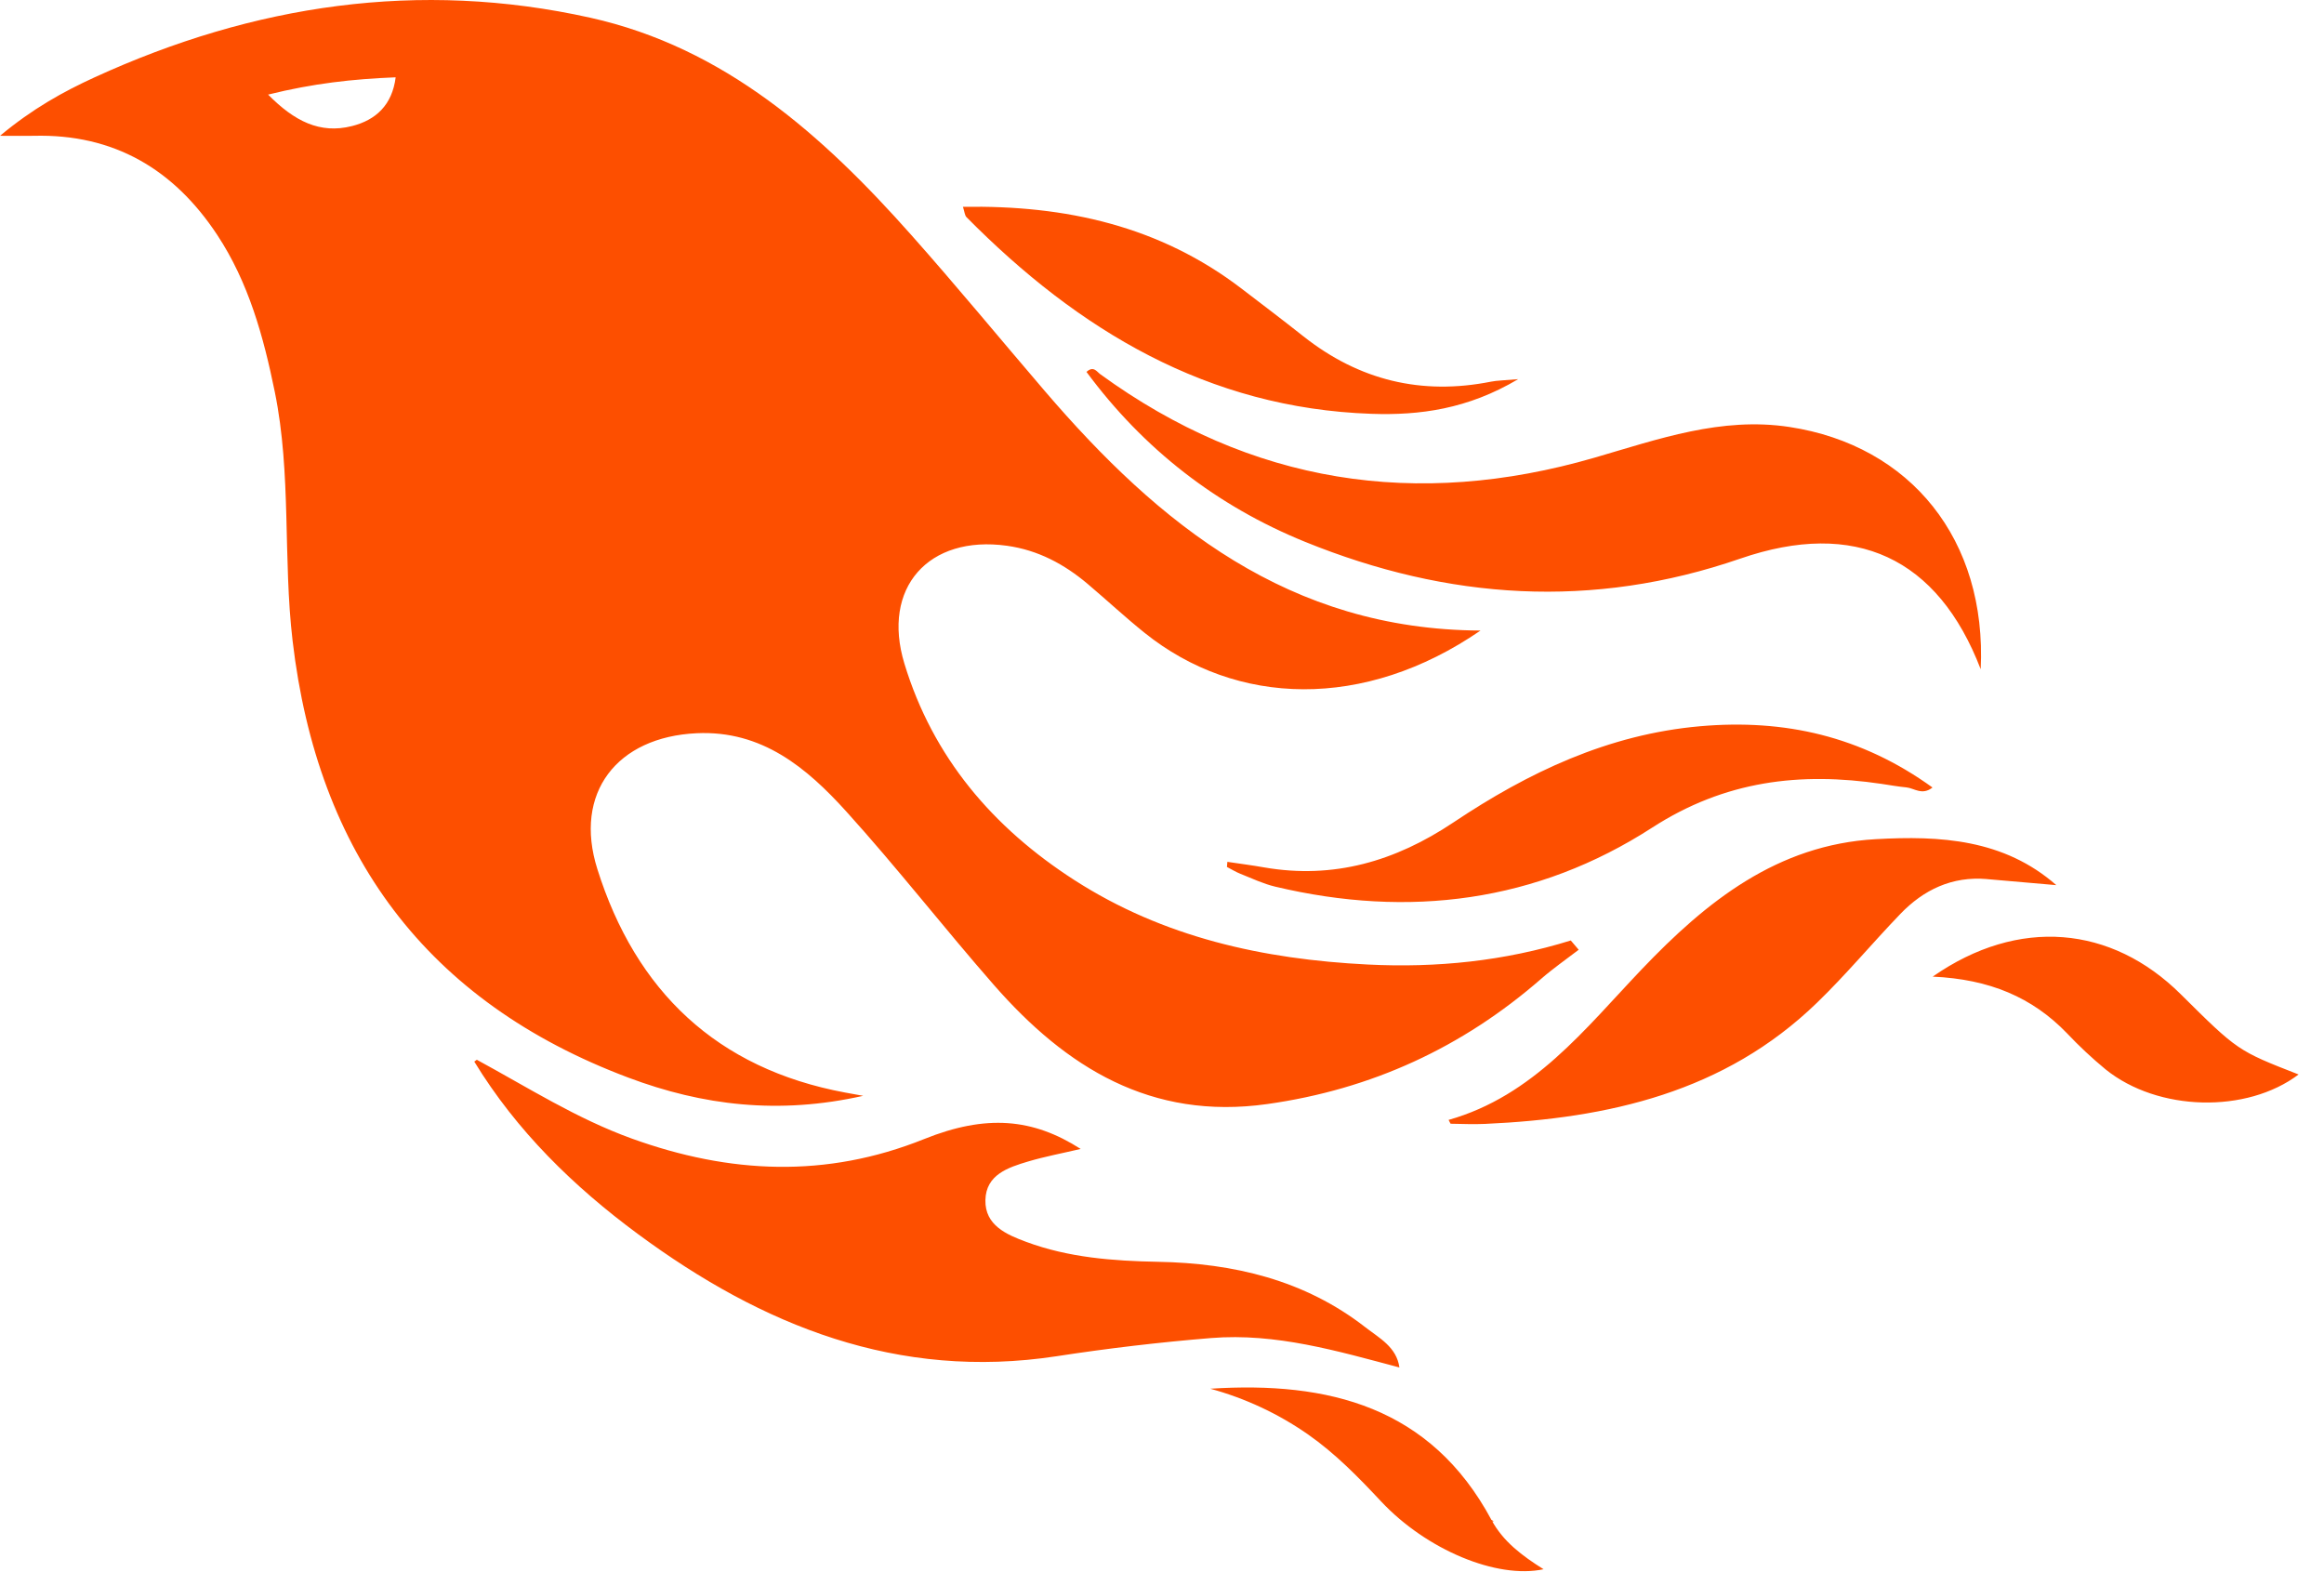
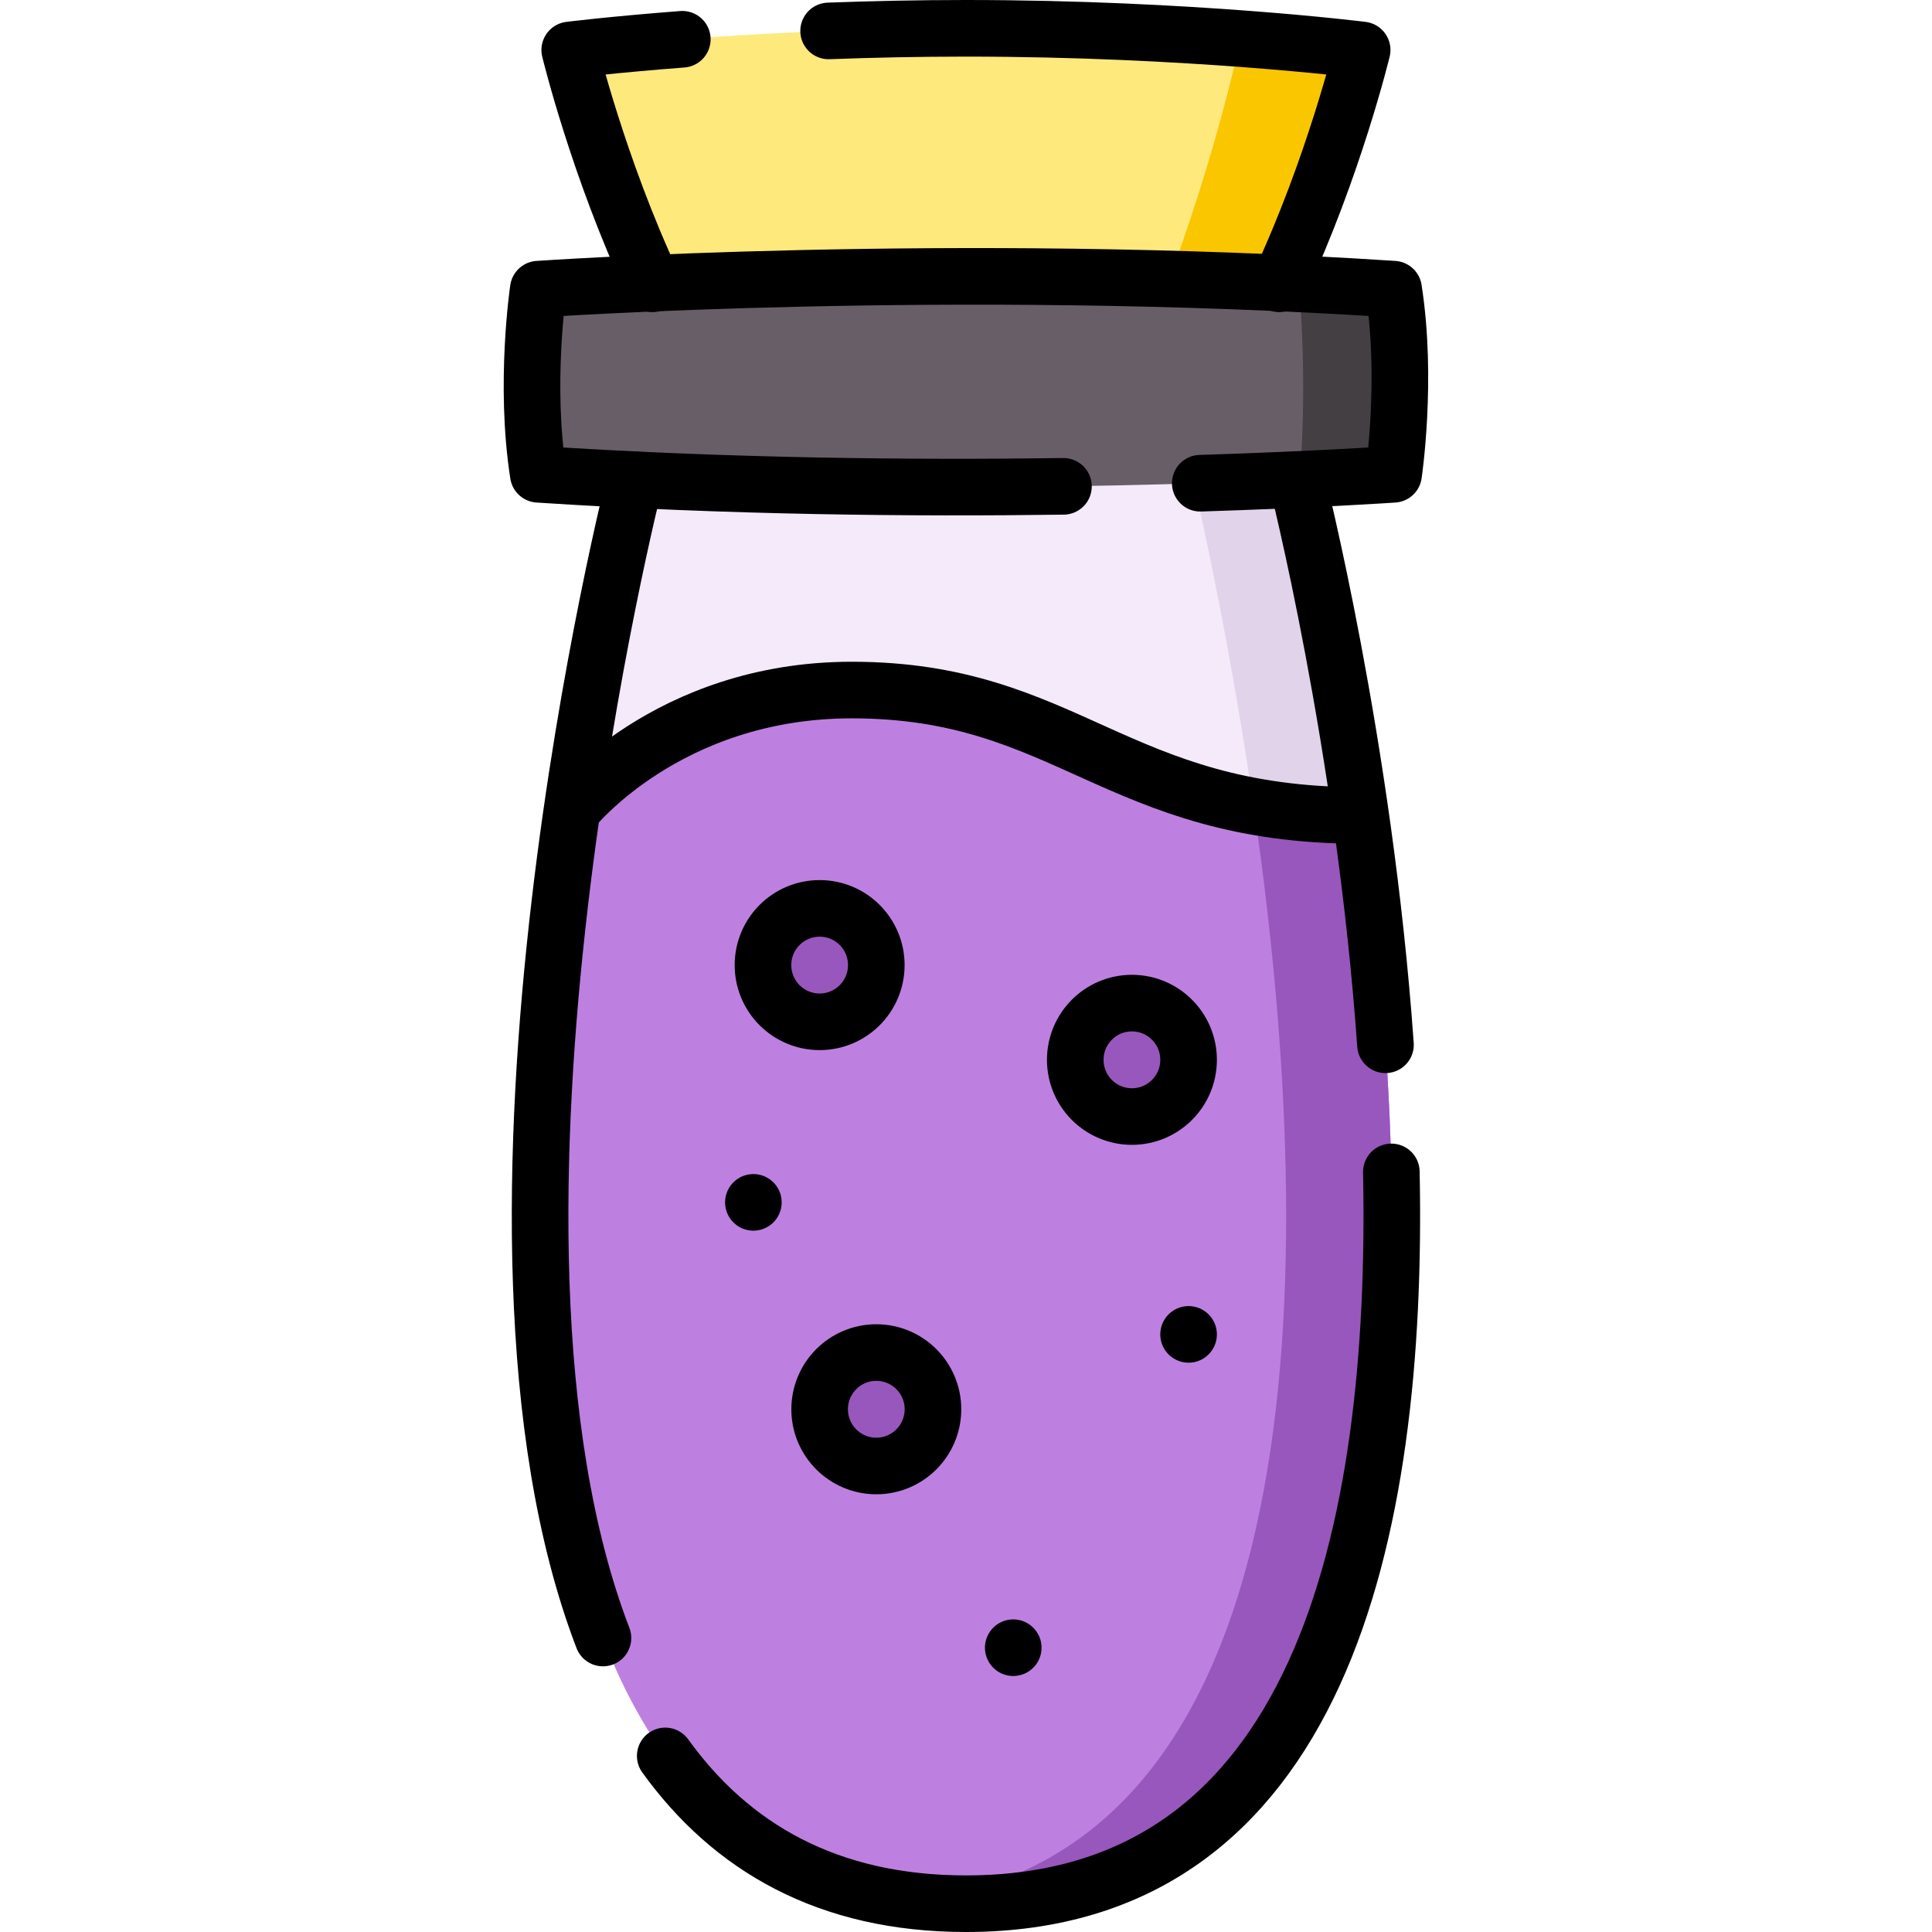
- <svg xmlns="http://www.w3.org/2000/svg" viewBox="0 0 71 48" fill="currentColor" aria-hidden="true">
-   <path d="m26.371 33.477-.552-.1c-3.92-.729-6.397-3.1-7.57-6.829-.733-2.324.597-4.035 3.035-4.148 1.995-.092 3.362 1.055 4.57 2.39 1.557 1.72 2.984 3.558 4.514 5.305 2.202 2.515 4.797 4.134 8.347 3.634 3.183-.448 5.958-1.725 8.371-3.828.363-.316.761-.592 1.144-.886l-.241-.284c-2.027.63-4.093.841-6.205.735-3.195-.16-6.24-.828-8.964-2.582-2.486-1.601-4.319-3.746-5.19-6.611-.704-2.315.736-3.934 3.135-3.6.948.133 1.746.56 2.463 1.165.583.493 1.143 1.015 1.738 1.493 2.8 2.25 6.712 2.375 10.265-.068-5.842-.026-9.817-3.24-13.308-7.313-1.366-1.594-2.7-3.216-4.095-4.785-2.698-3.036-5.692-5.71-9.79-6.623C12.8-.623 7.745.14 2.893 2.361 1.926 2.804.997 3.319 0 4.149c.494 0 .763.006 1.032 0 2.446-.064 4.28 1.023 5.602 3.024.962 1.457 1.415 3.104 1.761 4.798.513 2.515.247 5.078.544 7.605.761 6.494 4.08 11.026 10.26 13.346 2.267.852 4.591 1.135 7.172.555ZM10.751 3.852c-.976.246-1.756-.148-2.56-.962 1.377-.343 2.592-.476 3.897-.528-.107.848-.607 1.306-1.336 1.49Zm32.002 37.924c-.085-.626-.62-.901-1.04-1.228-1.857-1.446-4.03-1.958-6.333-2-1.375-.026-2.735-.128-4.031-.61-.595-.22-1.26-.505-1.244-1.272.015-.78.693-1 1.31-1.184.505-.15 1.026-.247 1.6-.382-1.46-.936-2.886-1.065-4.787-.3-2.993 1.202-5.943 1.06-8.926-.017-1.684-.608-3.179-1.563-4.735-2.408l-.077.057c1.29 2.115 3.034 3.817 5.004 5.271 3.793 2.8 7.936 4.471 12.784 3.73A66.714 66.714 0 0 1 37 40.877c1.98-.16 3.866.398 5.753.899Zm-9.14-30.345c-.105-.076-.206-.266-.42-.069 1.745 2.36 3.985 4.098 6.683 5.193 4.354 1.767 8.773 2.07 13.293.51 3.51-1.21 6.033-.028 7.343 3.38.19-3.955-2.137-6.837-5.843-7.401-2.084-.318-4.01.373-5.962.94-5.434 1.575-10.485.798-15.094-2.553Zm27.085 15.425c.708.059 1.416.123 2.124.185-1.6-1.405-3.55-1.517-5.523-1.404-3.003.17-5.167 1.903-7.14 3.972-1.739 1.824-3.31 3.87-5.903 4.604.043.078.054.117.066.117.35.005.699.021 1.047.005 3.768-.17 7.317-.965 10.14-3.7.89-.86 1.685-1.817 2.544-2.71.716-.746 1.584-1.159 2.645-1.07Zm-8.753-4.67c-2.812.246-5.254 1.409-7.548 2.943-1.766 1.18-3.654 1.738-5.776 1.37-.374-.066-.75-.114-1.124-.17l-.013.156c.135.07.265.151.405.207.354.14.702.308 1.07.395 4.083.971 7.992.474 11.516-1.803 2.221-1.435 4.521-1.707 7.013-1.336.252.038.503.083.756.107.234.022.479.255.795.003-2.179-1.574-4.526-2.096-7.094-1.872Zm-10.049-9.544c1.475.051 2.943-.142 4.486-1.059-.452.04-.643.04-.827.076-2.126.424-4.033-.04-5.733-1.383-.623-.493-1.257-.974-1.889-1.457-2.503-1.914-5.374-2.555-8.514-2.5.05.154.054.26.108.315 3.417 3.455 7.371 5.836 12.369 6.008Zm24.727 17.731c-2.114-2.097-4.952-2.367-7.578-.537 1.738.078 3.043.632 4.101 1.728a13 13 0 0 0 1.182 1.106c1.6 1.29 4.311 1.352 5.896.155-1.861-.726-1.861-.726-3.601-2.452Zm-21.058 16.06c-1.858-3.46-4.981-4.24-8.59-4.008a9.667 9.667 0 0 1 2.977 1.39c.84.586 1.547 1.311 2.243 2.055 1.38 1.473 3.534 2.376 4.962 2.07-.656-.412-1.238-.848-1.592-1.507Zl-.006.006-.036-.004.021.018.012.053Za.127.127 0 0 0 .015.043c.005.008.038 0 .058-.002Zl-.008.01.005.026.024.014Z" fill="#FD4F00" />
+ <svg xmlns="http://www.w3.org/2000/svg" version="1.1" id="svg7653" xml:space="preserve" width="682.667" height="682.667" viewBox="0 0 682.667 682.667">
+   <defs id="defs7657">
+     <clipPath clipPathUnits="userSpaceOnUse" id="clipPath7667">
+       <path d="M 0,512 H 512 V 0 H 0 Z" id="path7665" />
+     </clipPath>
+     <clipPath clipPathUnits="userSpaceOnUse" id="clipPath7683">
+       <path d="M 0,512 H 512 V 0 H 0 Z" id="path7681" />
+     </clipPath>
+     <clipPath clipPathUnits="userSpaceOnUse" id="clipPath7787">
+       <path d="M 0,512 H 512 V 0 H 0 Z" id="path7785" />
+     </clipPath>
+     <clipPath clipPathUnits="userSpaceOnUse" id="clipPath7799">
+       <path d="M 0,512 H 512 V 0 H 0 Z" id="path7797" />
+     </clipPath>
+   </defs>
+   <g id="g7659" transform="matrix(1.333333,0,0,-1.333333,0,682.6667)">
+     <g id="g7661">
+       <g id="g7663" clip-path="url(#clipPath7667)">
+         <g id="g7669" transform="translate(-51,25.3203)">
+           <path d="m 0,0 c 0,0 -9.72,-3.23 -33.16,-6.99 -1.11,-0.18 -2.25,-0.361 -3.42,-0.54 -25.93,-3.991 -67.11,-8.45 -128.15,-10.29 -33.65,86.28 155.42,257.66 -44.98,393.9 l 2.18,9.96 0.14,0.62 c 22.02,56.93 85.59,77.58 105.76,82.81 3.94,1.02 6.22,1.45 6.22,1.45 l 6.03,0.41 c 0,0 -39.41,-14.79 -43.67,-75.53 C 66.47,395.8 -100.39,0 0,0" style="fill:#fd3581;fill-opacity:1;fill-rule:nonzero;stroke:none" id="path7671" />
+         </g>
+         <g id="g7673" transform="translate(-51,25.3203)">
+           <path d="m 0,0 c 0,0 -9.72,-3.23 -33.16,-6.99 -76.01,30.41 69.35,396.79 -121.89,396.79 2.84,40.46 33.36,66.67 53.42,79.67 3.94,1.02 6.22,1.45 6.22,1.45 l 6.03,0.41 c 0,0 -39.41,-14.79 -43.67,-75.53 C 66.47,395.8 -100.39,0 0,0" style="fill:#c3186c;fill-opacity:1;fill-rule:nonzero;stroke:none" id="path7675" />
+         </g>
+       </g>
+     </g>
+     <g id="g7677">
+       <g id="g7679" clip-path="url(#clipPath7683)">
+         <g id="g7685" transform="translate(255.9902,7.5)">
+           <path d="m 0,0 c -4.86,0 -9.53,0.26 -14,0.77 -111.96,12.839 -105.87,181.83 -90.41,289.02 7.31,50.69 16.71,87.57 16.71,87.57 H 87.689 c 0,0 9.581,-37.549 16.911,-88.97 C 120.52,176.82 125.899,0 0,0" style="fill:#f4eafa;fill-opacity:1;fill-rule:nonzero;stroke:none" id="path7687" />
+         </g>
+         <g id="g7689" transform="translate(255.9902,7.5)">
+           <path d="M 0,0 C -4.86,0 -9.53,0.26 -14,0.77 97.47,13.561 91.91,181.13 76.6,288.39 70.24,333.03 62.18,368.72 60.17,377.36 h 27.519 c 0,0 9.581,-37.549 16.911,-88.97 C 120.52,176.82 125.899,0 0,0" style="fill:#e1d3ea;fill-opacity:1;fill-rule:nonzero;stroke:none" id="path7691" />
+         </g>
+         <g id="g7693" transform="translate(369.3203,386.3105)">
+           <path d="m 0,0 c 0,0 -9.11,-0.631 -24.87,-1.351 -38.96,-1.78 -118.59,-4.08 -201.8,1.351 -3.75,23.979 0,49.06 0,49.06 0,0 94.55,6.569 201.539,1.419 C -16.82,50.079 -8.431,49.609 0,49.06 3.75,25.079 0,0 0,0" style="fill:#685e68;fill-opacity:1;fill-rule:nonzero;stroke:none" id="path7695" />
+         </g>
+         <g id="g7697" transform="translate(369.3203,386.3105)">
+           <path d="m 0,0 c 0,0 -9.11,-0.631 -24.87,-1.351 1.78,23.68 0.53,43.161 -0.261,51.83 C -16.82,50.079 -8.431,49.609 0,49.06 3.75,25.079 0,0 0,0" style="fill:#433f43;fill-opacity:1;fill-rule:nonzero;stroke:none" id="path7699" />
+         </g>
+         <g id="g7701" transform="translate(360.9902,498.7598)">
+           <path d="M 0,0 C 0,0 -7.49,-30.99 -21.971,-61.97 H -188.04 C -202.521,-30.99 -210,0 -210,0 c 0,0 45.7,5.74 105,5.74 28.649,0 54.109,-1.34 72.79,-2.73 C -12.21,1.53 0,0 0,0" style="fill:#fee97d;fill-opacity:1;fill-rule:nonzero;stroke:none" id="path7703" />
+         </g>
+         <g id="g7705" transform="translate(360.9902,498.7598)">
+           <path d="M 0,0 C 0,0 -7.49,-30.99 -21.971,-61.97 H -51.58 C -39.9,-30.59 -33.96,-5.12 -32.21,3.01 -12.21,1.53 0,0 0,0" style="fill:#fac600;fill-opacity:1;fill-rule:nonzero;stroke:none" id="path7707" />
+         </g>
+         <g id="g7709" transform="translate(255.9902,7.5)">
+           <path d="m 0,0 c -4.86,0 -9.53,0.26 -14,0.77 -111.96,12.839 -105.87,181.83 -90.41,289.02 0,0 25.12,31.84 74.16,31.84 47.68,0 64.47,-23.17 106.5,-30.81 8.32,-1.52 17.62,-2.43 28.35,-2.43 C 120.52,176.82 125.899,0 0,0" style="fill:#bd80e1;fill-opacity:1;fill-rule:nonzero;stroke:none" id="path7711" />
+         </g>
+         <g id="g7713" transform="translate(255.9902,7.5)">
+           <path d="m 0,0 c -4.86,0 -9.53,0.26 -14,0.77 111.47,12.791 105.91,180.36 90.6,287.62 -0.121,0.81 -0.23,1.62 -0.35,2.43 8.32,-1.52 17.62,-2.43 28.35,-2.43 C 120.52,176.82 125.899,0 0,0" style="fill:#9857bd;fill-opacity:1;fill-rule:nonzero;stroke:none" id="path7715" />
+         </g>
+         <g id="g7717" transform="translate(232.229,256.2402)">
+           <path d="m 0,0 c 0,-8.302 -6.723,-15.031 -15.016,-15.031 -8.293,0 -15.016,6.729 -15.016,15.031 0,8.302 6.723,15.031 15.016,15.031 C -6.723,15.031 0,8.302 0,0" style="fill:#9857bd;fill-opacity:1;fill-rule:nonzero;stroke:none" id="path7719" />
+         </g>
+         <g id="g7721" transform="translate(314.9873,231.1348)">
+           <path d="m 0,0 c 0,-8.302 -6.723,-15.031 -15.016,-15.031 -8.293,0 -15.015,6.729 -15.015,15.031 0,8.302 6.722,15.031 15.015,15.031 C -6.723,15.031 0,8.302 0,0" style="fill:#9857bd;fill-opacity:1;fill-rule:nonzero;stroke:none" id="path7723" />
+         </g>
+         <g id="g7725" transform="translate(247.2446,138.5293)">
+           <path d="m 0,0 c 0,-8.302 -6.723,-15.031 -15.016,-15.031 -8.293,0 -15.015,6.729 -15.015,15.031 0,8.302 6.722,15.031 15.015,15.031 C -6.723,15.031 0,8.302 0,0" style="fill:#9857bd;fill-opacity:1;fill-rule:nonzero;stroke:none" id="path7727" />
+         </g>
+         <g id="g7729" transform="translate(281.8291,383.1162)">
+           <path d="m 0,0 c -39.56,-0.554 -88.711,-0.104 -139.175,3.191 -3.754,23.982 0,49.062 0,49.062 0,0 109.812,7.63 226.663,0 3.754,-23.982 0,-49.062 0,-49.062 0,0 -19.676,-1.367 -51.233,-2.366" style="fill:none;stroke:#000000;stroke-width:15;stroke-linecap:round;stroke-linejoin:round;stroke-miterlimit:10;stroke-dasharray:none;stroke-opacity:1" id="path7731" />
+         </g>
+         <g id="g7733" transform="translate(180.8218,501.5947)">
+           <path d="m 0,0 c -18.583,-1.425 -29.836,-2.839 -29.836,-2.839 0,0 7.485,-30.983 21.967,-61.967" style="fill:none;stroke:#000000;stroke-width:15;stroke-linecap:round;stroke-linejoin:round;stroke-miterlimit:10;stroke-dasharray:none;stroke-opacity:1" id="path7735" />
+         </g>
+         <g id="g7737" transform="translate(339.0186,436.7891)">
+           <path d="m 0,0 c 14.482,30.983 21.967,61.967 21.967,61.967 0,0 -45.709,5.744 -105,5.744 -12.883,0 -25.124,-0.272 -36.395,-0.695" style="fill:none;stroke:#000000;stroke-width:15;stroke-linecap:round;stroke-linejoin:round;stroke-miterlimit:10;stroke-dasharray:none;stroke-opacity:1" id="path7739" />
+         </g>
+         <g id="g7741" transform="translate(159.791,77.9072)">
+           <path d="M 0,0 C -41.932,109.196 8.5,306.958 8.5,306.958" style="fill:none;stroke:#000000;stroke-width:15;stroke-linecap:round;stroke-linejoin:round;stroke-miterlimit:10;stroke-dasharray:none;stroke-opacity:1" id="path7743" />
+         </g>
+         <g id="g7745" transform="translate(368.7227,201.4336)">
+           <path d="m 0,0 c 1.939,-96.059 -19.067,-193.934 -112.737,-193.934 -36.745,0 -62.308,15.062 -79.691,39.167" style="fill:none;stroke:#000000;stroke-width:15;stroke-linecap:round;stroke-linejoin:round;stroke-miterlimit:10;stroke-dasharray:none;stroke-opacity:1" id="path7747" />
+         </g>
+         <g id="g7749" transform="translate(343.6807,384.8652)">
+           <path d="M 0,0 C 0,0 17.856,-70.025 23.484,-149.746" style="fill:none;stroke:#000000;stroke-width:15;stroke-linecap:round;stroke-linejoin:round;stroke-miterlimit:10;stroke-dasharray:none;stroke-opacity:1" id="path7751" />
+         </g>
+         <g id="g7753" transform="translate(151.5767,297.2871)">
+           <path d="m 0,0 c 0,0 25.119,31.843 74.162,31.843 57.108,0 69.913,-33.237 134.854,-33.237" style="fill:none;stroke:#000000;stroke-width:15;stroke-linecap:butt;stroke-linejoin:round;stroke-miterlimit:10;stroke-dasharray:none;stroke-opacity:1" id="path7755" />
+         </g>
+         <g id="g7757" transform="translate(232.229,256.2402)">
+           <path d="m 0,0 c 0,-8.302 -6.723,-15.031 -15.016,-15.031 -8.293,0 -15.016,6.729 -15.016,15.031 0,8.302 6.723,15.031 15.016,15.031 C -6.723,15.031 0,8.302 0,0 Z" style="fill:none;stroke:#000000;stroke-width:15;stroke-linecap:butt;stroke-linejoin:round;stroke-miterlimit:10;stroke-dasharray:none;stroke-opacity:1" id="path7759" />
+         </g>
+         <g id="g7761" transform="translate(314.9873,231.1348)">
+           <path d="m 0,0 c 0,-8.302 -6.723,-15.031 -15.016,-15.031 -8.293,0 -15.015,6.729 -15.015,15.031 0,8.302 6.722,15.031 15.015,15.031 C -6.723,15.031 0,8.302 0,0 Z" style="fill:none;stroke:#000000;stroke-width:15;stroke-linecap:butt;stroke-linejoin:round;stroke-miterlimit:10;stroke-dasharray:none;stroke-opacity:1" id="path7763" />
+         </g>
+         <g id="g7765" transform="translate(247.2446,138.5293)">
+           <path d="m 0,0 c 0,-8.302 -6.723,-15.031 -15.016,-15.031 -8.293,0 -15.015,6.729 -15.015,15.031 0,8.302 6.722,15.031 15.015,15.031 C -6.723,15.031 0,8.302 0,0 Z" style="fill:none;stroke:#000000;stroke-width:15;stroke-linecap:butt;stroke-linejoin:round;stroke-miterlimit:10;stroke-dasharray:none;stroke-opacity:1" id="path7767" />
+         </g>
+         <g id="g7769" transform="translate(314.9873,158.373)">
+           <path d="M 0,0 V 0" style="fill:none;stroke:#000000;stroke-width:15;stroke-linecap:round;stroke-linejoin:round;stroke-miterlimit:10;stroke-dasharray:none;stroke-opacity:1" id="path7771" />
+         </g>
+         <g id="g7773" transform="translate(268.5215,75.3438)">
+           <path d="M 0,0 V 0" style="fill:none;stroke:#000000;stroke-width:15;stroke-linecap:round;stroke-linejoin:round;stroke-miterlimit:10;stroke-dasharray:none;stroke-opacity:1" id="path7775" />
+         </g>
+         <g id="g7777" transform="translate(199.6519,193.3594)">
+           <path d="M 0,0 V 0" style="fill:none;stroke:#000000;stroke-width:15;stroke-linecap:round;stroke-linejoin:round;stroke-miterlimit:10;stroke-dasharray:none;stroke-opacity:1" id="path7779" />
+         </g>
+       </g>
+     </g>
+     <g id="g7781">
+       <g id="g7783" clip-path="url(#clipPath7787)">
+         <g id="g7789" transform="translate(787.8398,6.9307)">
+           <path d="m 0,0 h -0.189 c -5.09,0 -10.061,0.08 -14.911,0.239 -310.37,10 -144.17,331.34 -39.66,392.24 -66.24,20.35 -53.25,104.52 -53.25,104.52 26.981,0 26.981,-36.02 53.96,-36.02 26.98,0 26.98,36.02 53.96,36.02 26.97,0 26.97,-36.02 53.95,-36.02 16.19,0 22.661,12.97 31.09,23.34 5.6,6.91 12.08,12.68 22.87,12.68 0,0 12.991,-84.17 -53.25,-104.52 C 160.71,330.629 330.49,0.13 0,0" style="fill:#fee97d;fill-opacity:1;fill-rule:nonzero;stroke:none" id="path7791" />
+         </g>
+       </g>
+     </g>
+     <g id="g7793">
+       <g id="g7795" clip-path="url(#clipPath7799)">
+         <g id="g7801" transform="translate(449.4004,-473.1201)">
+           <path d="m 0,0 h -386.62 c -23.51,67.2 27.59,90.54 -1.03,203.02 -61.67,242.36 186.33,288.559 291.4,202.11 1.5,0.66 3.239,1.269 5.189,1.769 C -56.87,415.91 39.47,396.66 0.359,186.87 -20.91,72.761 23.51,67.2 0,0" style="fill:#685e68;fill-opacity:1;fill-rule:nonzero;stroke:none" id="path7803" />
+         </g>
+       </g>
+     </g>
+   </g>
</svg>
